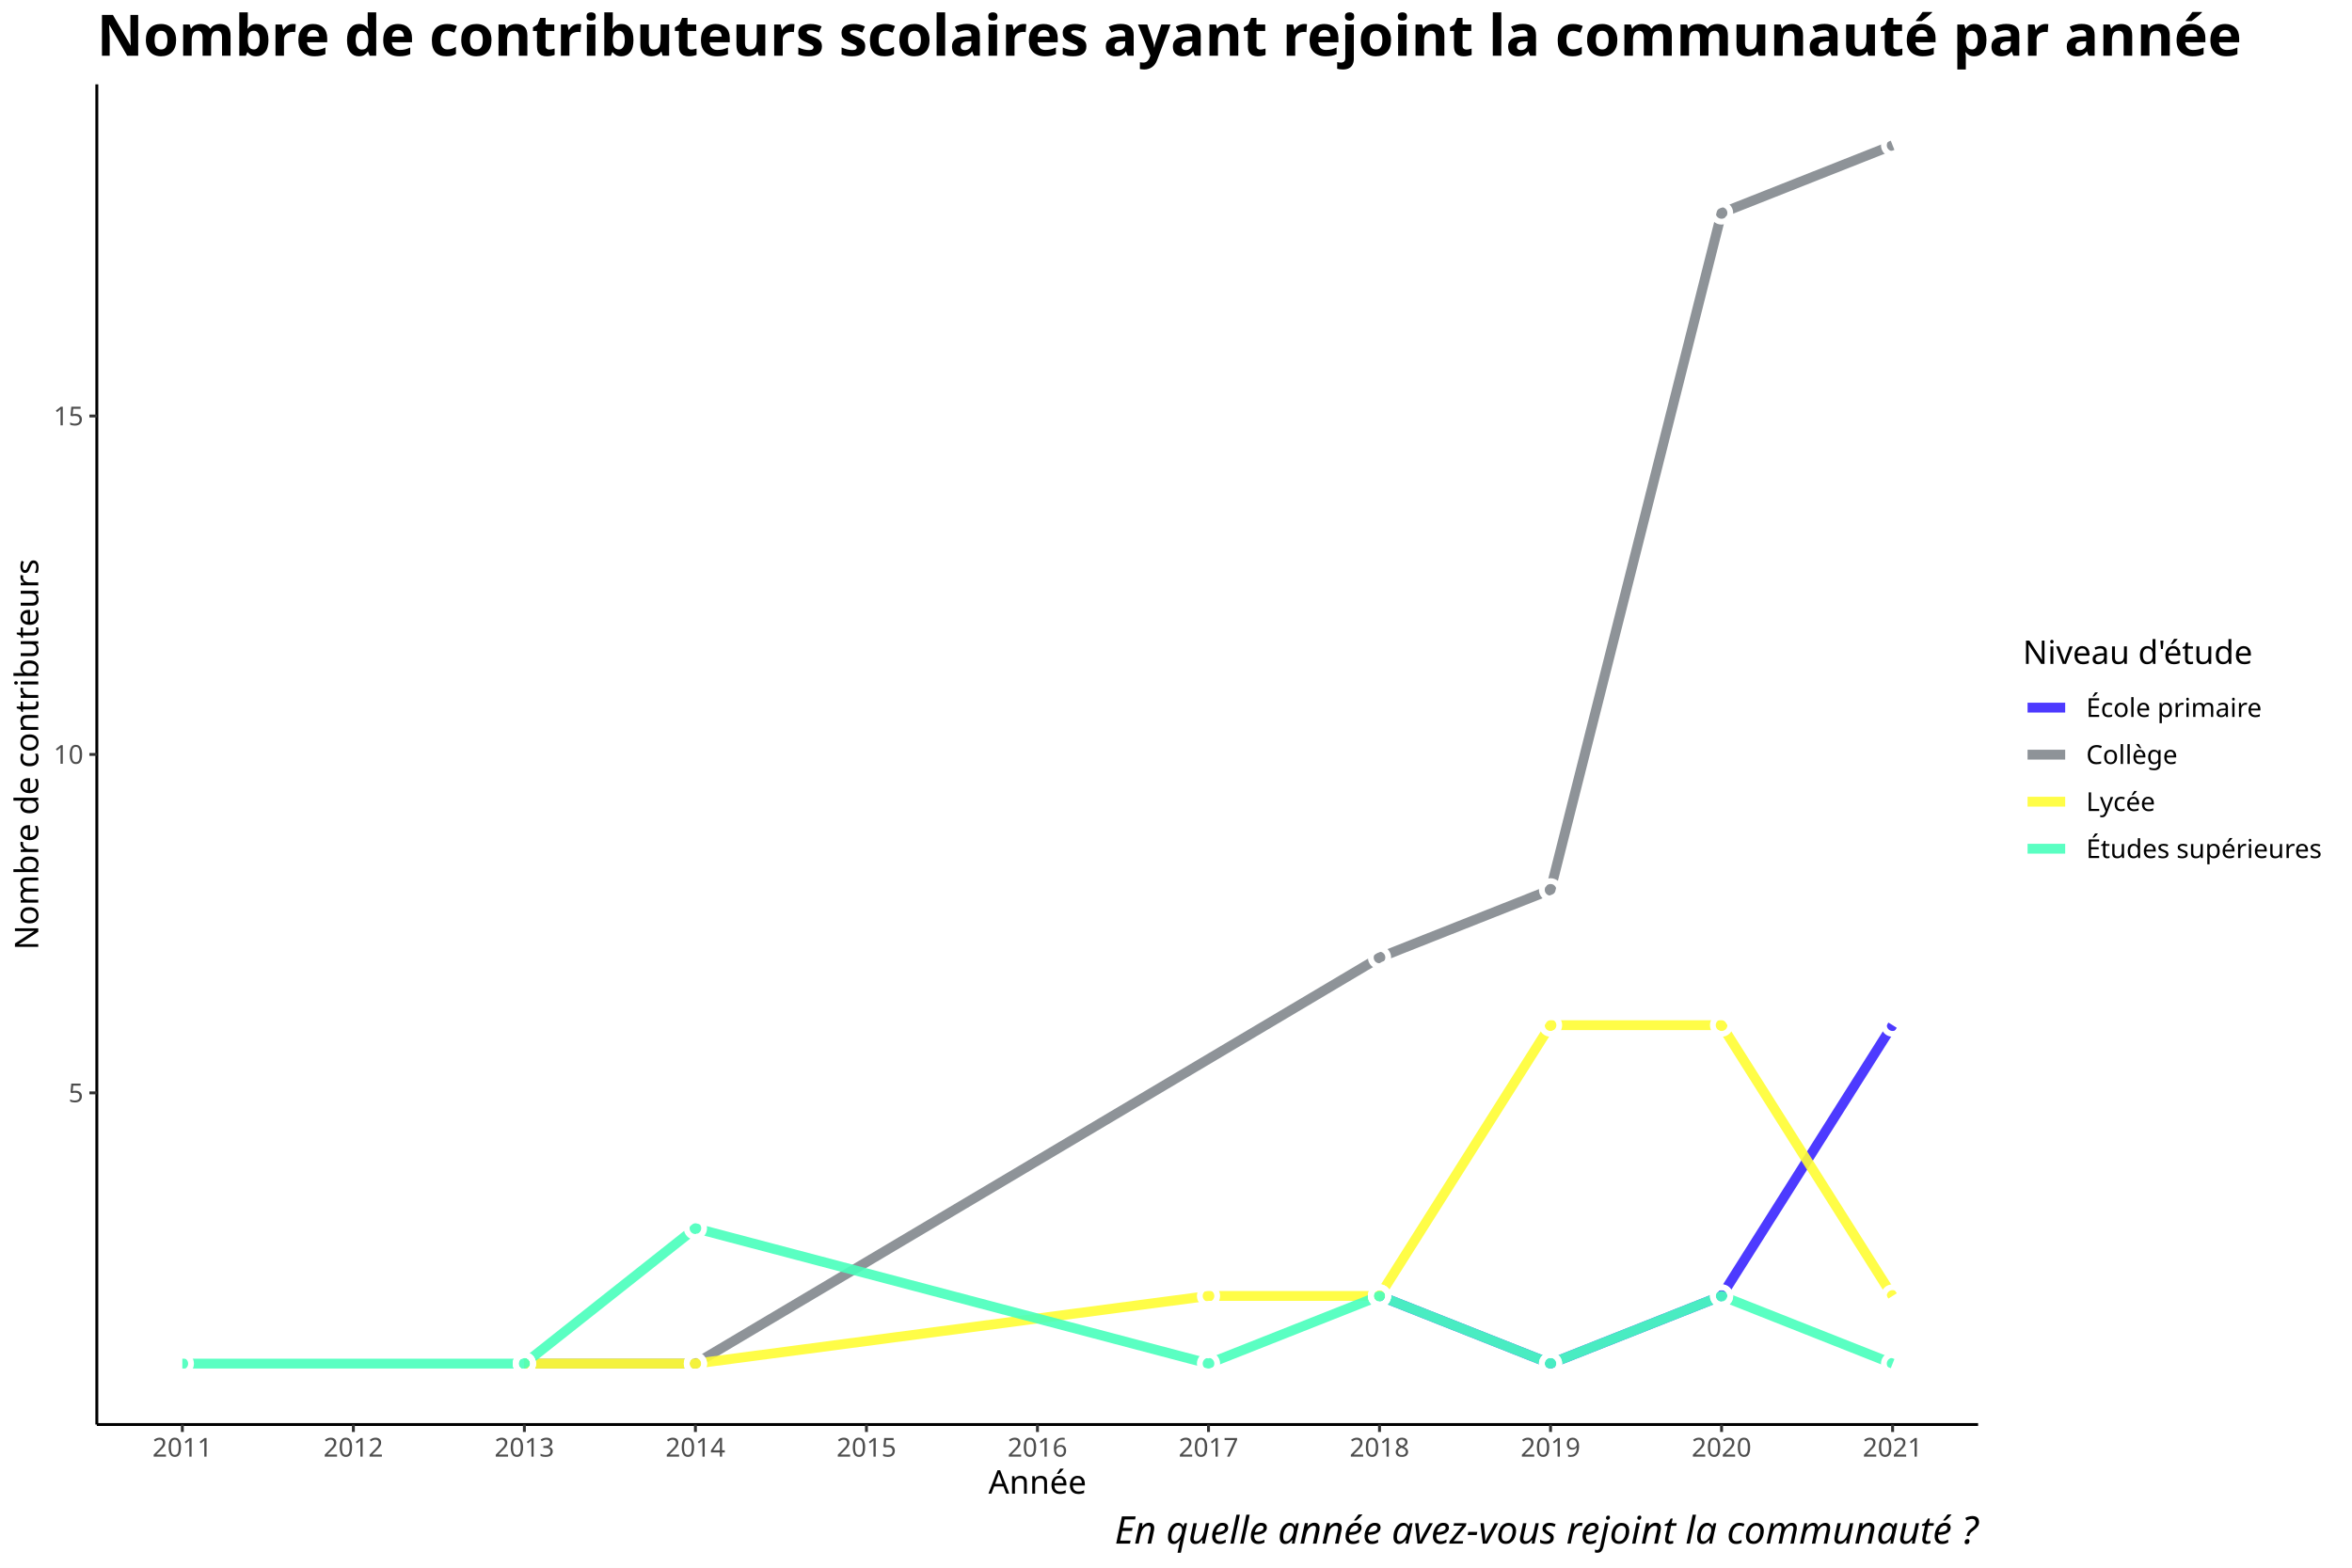
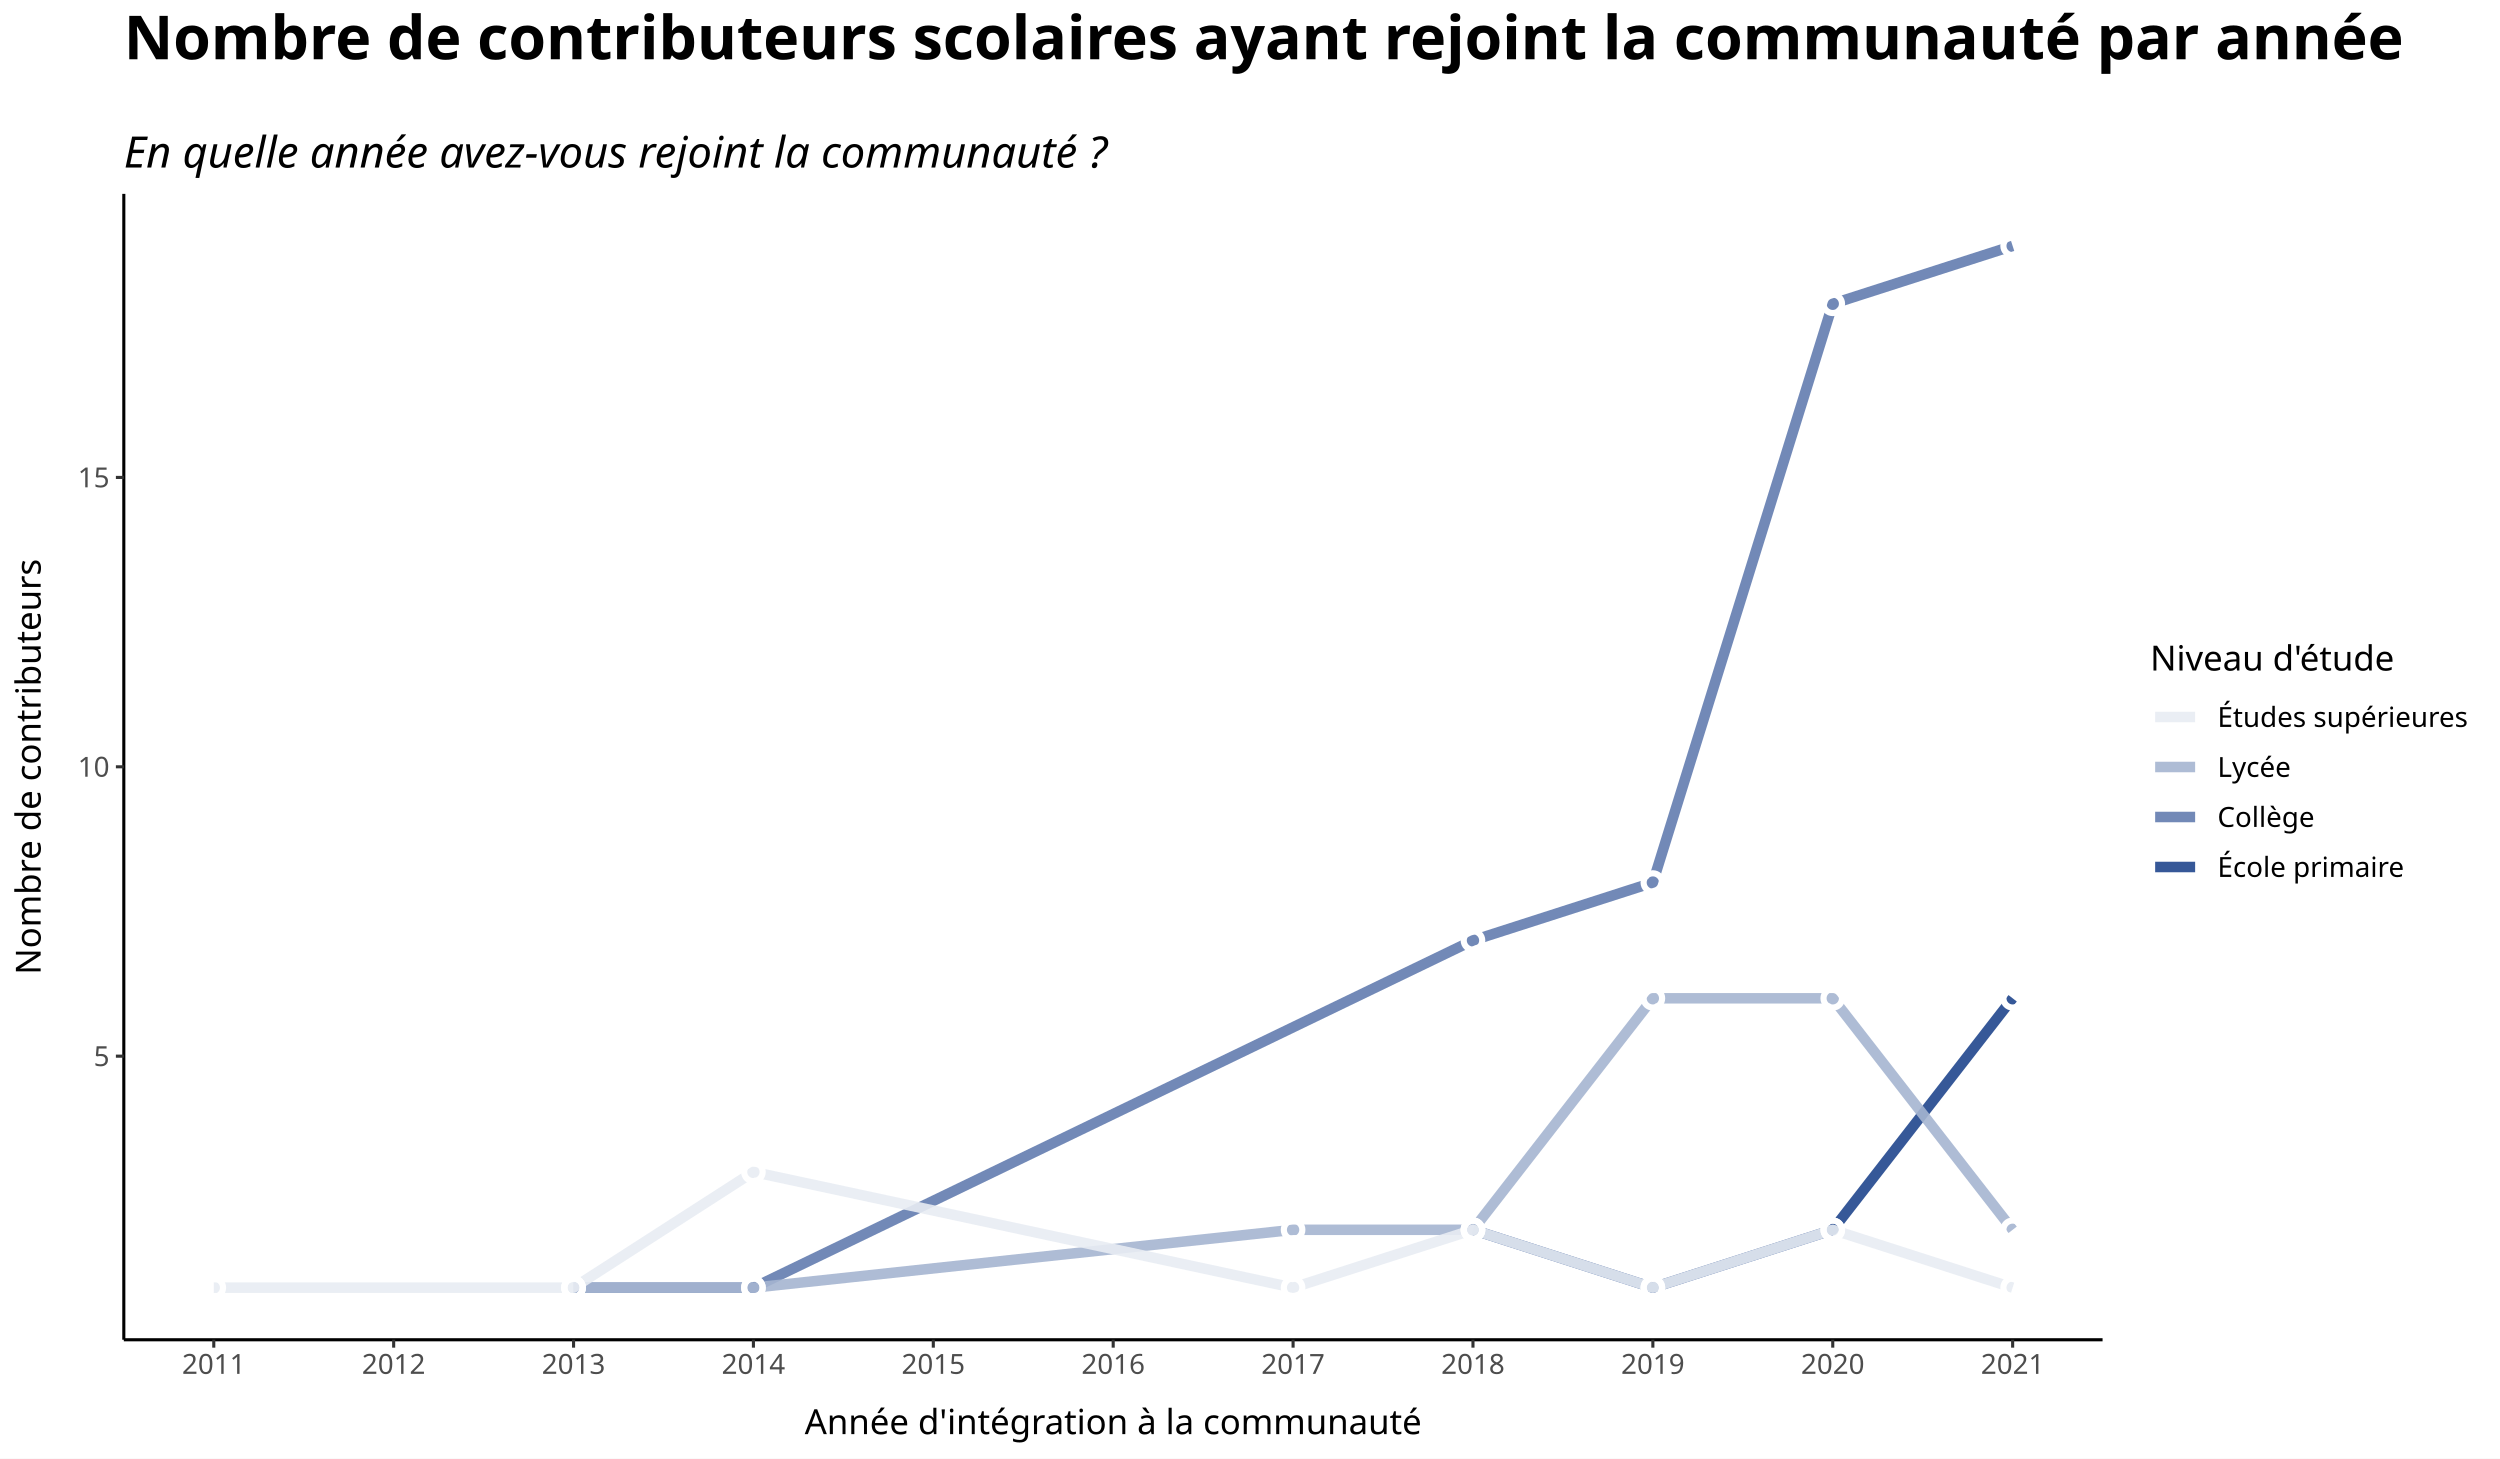
- <svg xmlns="http://www.w3.org/2000/svg" class="svglite" width="864.00pt" height="576.00pt" viewBox="0 0 864.00 576.00">
+ <svg xmlns="http://www.w3.org/2000/svg" class="svglite" width="864.00pt" height="504.00pt" viewBox="0 0 864.00 504.00">
  <defs>
    <style type="text/css">
    .svglite line, .svglite polyline, .svglite polygon, .svglite path, .svglite rect, .svglite circle {
      fill: none;
      stroke: #000000;
      stroke-linecap: round;
      stroke-linejoin: round;
      stroke-miterlimit: 10.00;
    }
    .svglite text {
      white-space: pre;
    }
  </style>
  </defs>
  <rect width="100%" height="100%" style="stroke: none; fill: #FFFFFF;" />
  <defs>
-     <clipPath id="cpMC4wMHw4NjQuMDB8MC4wMHw1NzYuMDA=">
-       <rect x="0.00" y="0.00" width="864.00" height="576.00" />
+     <clipPath id="cpMC4wMHw4NjQuMDB8MC4wMHw1MDQuMDA=">
+       <rect x="0.00" y="0.00" width="864.00" height="504.00" />
    </clipPath>
  </defs>
-   <g clip-path="url(#cpMC4wMHw4NjQuMDB8MC4wMHw1NzYuMDA=)">
-     <rect x="0" y="0.00" width="864.00" height="576.00" style="stroke-width: 1.07; stroke: #FFFFFF; fill: #FFFFFF;" />
+   <g clip-path="url(#cpMC4wMHw4NjQuMDB8MC4wMHw1MDQuMDA=)">
+     <rect x="0" y="-0" width="864.00" height="504.00" style="stroke-width: 1.07; stroke: #FFFFFF; fill: #FFFFFF;" />
  </g>
  <defs>
-     <clipPath id="cpMzUuNTd8NzI2LjY1fDMxLjAwfDUyMy40MA==">
-       <rect x="35.57" y="31.00" width="691.08" height="492.40" />
+     <clipPath id="cpNDIuNzl8NzI2LjY1fDY2Ljk5fDQ2My4wMg==">
+       <rect x="42.79" y="66.99" width="683.86" height="396.03" />
    </clipPath>
  </defs>
-   <g clip-path="url(#cpMzUuNTd8NzI2LjY1fDMxLjAwfDUyMy40MA==)">
-     <rect x="35.57" y="31.00" width="691.08" height="492.40" style="stroke-width: 1.07; stroke: none; fill: #FFFFFF;" />
-     <polyline points="506.76,476.15 569.59,501.02 632.41,476.15 695.24,376.67 " style="stroke-width: 3.63; stroke: #3A25FF; stroke-opacity: 0.90; stroke-linecap: butt;" />
-     <polyline points="192.63,501.02 255.46,501.02 506.76,351.81 569.59,326.94 632.41,78.25 695.24,53.38 " style="stroke-width: 3.63; stroke: #82888D; stroke-opacity: 0.90; stroke-linecap: butt;" />
-     <polyline points="192.63,501.02 255.46,501.02 443.94,476.15 506.76,476.15 569.59,376.67 632.41,376.67 695.24,476.15 " style="stroke-width: 3.63; stroke: #FFFD33; stroke-opacity: 0.90; stroke-linecap: butt;" />
-     <polyline points="66.98,501.02 192.63,501.02 255.46,451.28 443.94,501.02 506.76,476.15 569.59,501.02 632.41,476.15 695.24,501.02 " style="stroke-width: 3.63; stroke: #48FFBC; stroke-opacity: 0.90; stroke-linecap: butt;" />
-     <circle cx="66.98" cy="501.02" r="3.20" style="stroke-width: 2.13; stroke: #FFFFFF;" />
-     <circle cx="192.63" cy="501.02" r="3.20" style="stroke-width: 2.13; stroke: #FFFFFF;" />
-     <circle cx="192.63" cy="501.02" r="3.20" style="stroke-width: 2.13; stroke: #FFFFFF;" />
-     <circle cx="192.63" cy="501.02" r="3.20" style="stroke-width: 2.13; stroke: #FFFFFF;" />
-     <circle cx="255.46" cy="501.02" r="3.20" style="stroke-width: 2.13; stroke: #FFFFFF;" />
-     <circle cx="255.46" cy="451.28" r="3.20" style="stroke-width: 2.13; stroke: #FFFFFF;" />
-     <circle cx="255.46" cy="501.02" r="3.20" style="stroke-width: 2.13; stroke: #FFFFFF;" />
-     <circle cx="443.94" cy="501.02" r="3.20" style="stroke-width: 2.13; stroke: #FFFFFF;" />
-     <circle cx="443.94" cy="476.15" r="3.20" style="stroke-width: 2.13; stroke: #FFFFFF;" />
-     <circle cx="506.76" cy="351.81" r="3.20" style="stroke-width: 2.13; stroke: #FFFFFF;" />
-     <circle cx="506.76" cy="476.15" r="3.20" style="stroke-width: 2.13; stroke: #FFFFFF;" />
-     <circle cx="506.76" cy="476.15" r="3.20" style="stroke-width: 2.13; stroke: #FFFFFF;" />
-     <circle cx="506.76" cy="476.15" r="3.20" style="stroke-width: 2.13; stroke: #FFFFFF;" />
-     <circle cx="569.59" cy="326.94" r="3.20" style="stroke-width: 2.13; stroke: #FFFFFF;" />
-     <circle cx="569.59" cy="501.02" r="3.20" style="stroke-width: 2.13; stroke: #FFFFFF;" />
-     <circle cx="569.59" cy="501.02" r="3.20" style="stroke-width: 2.13; stroke: #FFFFFF;" />
-     <circle cx="569.59" cy="376.67" r="3.20" style="stroke-width: 2.13; stroke: #FFFFFF;" />
-     <circle cx="632.41" cy="78.25" r="3.20" style="stroke-width: 2.13; stroke: #FFFFFF;" />
-     <circle cx="632.41" cy="476.15" r="3.20" style="stroke-width: 2.13; stroke: #FFFFFF;" />
-     <circle cx="632.41" cy="476.15" r="3.20" style="stroke-width: 2.13; stroke: #FFFFFF;" />
-     <circle cx="632.41" cy="376.67" r="3.20" style="stroke-width: 2.13; stroke: #FFFFFF;" />
-     <circle cx="695.24" cy="53.38" r="3.20" style="stroke-width: 2.13; stroke: #FFFFFF;" />
-     <circle cx="695.24" cy="376.67" r="3.20" style="stroke-width: 2.13; stroke: #FFFFFF;" />
-     <circle cx="695.24" cy="501.02" r="3.20" style="stroke-width: 2.13; stroke: #FFFFFF;" />
-     <circle cx="695.24" cy="476.15" r="3.20" style="stroke-width: 2.13; stroke: #FFFFFF;" />
+   <g clip-path="url(#cpNDIuNzl8NzI2LjY1fDY2Ljk5fDQ2My4wMg==)">
+     <rect x="42.79" y="66.99" width="683.86" height="396.03" style="stroke-width: 1.07; stroke: none; fill: #FFFFFF;" />
+     <polyline points="509.06,425.02 571.23,445.02 633.40,425.02 695.57,345.01 " style="stroke-width: 3.63; stroke: #21468D; stroke-opacity: 0.90; stroke-linecap: butt;" />
+     <polyline points="198.22,445.02 260.38,445.02 509.06,325.01 571.23,305.01 633.40,104.99 695.57,84.99 " style="stroke-width: 3.63; stroke: #637DAF; stroke-opacity: 0.90; stroke-linecap: butt;" />
+     <polyline points="198.22,445.02 260.38,445.02 446.89,425.02 509.06,425.02 571.23,345.01 633.40,345.01 695.57,425.02 " style="stroke-width: 3.63; stroke: #A6B5D1; stroke-opacity: 0.90; stroke-linecap: butt;" />
+     <polyline points="73.88,445.02 198.22,445.02 260.38,405.02 446.89,445.02 509.06,425.02 571.23,445.02 633.40,425.02 695.57,445.02 " style="stroke-width: 3.63; stroke: #E8ECF3; stroke-opacity: 0.90; stroke-linecap: butt;" />
+     <circle cx="73.88" cy="445.02" r="3.20" style="stroke-width: 2.13; stroke: #FFFFFF;" />
+     <circle cx="198.22" cy="445.02" r="3.20" style="stroke-width: 2.13; stroke: #FFFFFF;" />
+     <circle cx="198.22" cy="445.02" r="3.20" style="stroke-width: 2.13; stroke: #FFFFFF;" />
+     <circle cx="198.22" cy="445.02" r="3.20" style="stroke-width: 2.13; stroke: #FFFFFF;" />
+     <circle cx="260.38" cy="445.02" r="3.20" style="stroke-width: 2.13; stroke: #FFFFFF;" />
+     <circle cx="260.38" cy="405.02" r="3.20" style="stroke-width: 2.13; stroke: #FFFFFF;" />
+     <circle cx="260.38" cy="445.02" r="3.20" style="stroke-width: 2.13; stroke: #FFFFFF;" />
+     <circle cx="446.89" cy="445.02" r="3.20" style="stroke-width: 2.13; stroke: #FFFFFF;" />
+     <circle cx="446.89" cy="425.02" r="3.20" style="stroke-width: 2.13; stroke: #FFFFFF;" />
+     <circle cx="509.06" cy="325.01" r="3.20" style="stroke-width: 2.13; stroke: #FFFFFF;" />
+     <circle cx="509.06" cy="425.02" r="3.20" style="stroke-width: 2.13; stroke: #FFFFFF;" />
+     <circle cx="509.06" cy="425.02" r="3.20" style="stroke-width: 2.13; stroke: #FFFFFF;" />
+     <circle cx="509.06" cy="425.02" r="3.20" style="stroke-width: 2.13; stroke: #FFFFFF;" />
+     <circle cx="571.23" cy="305.01" r="3.20" style="stroke-width: 2.13; stroke: #FFFFFF;" />
+     <circle cx="571.23" cy="445.02" r="3.20" style="stroke-width: 2.13; stroke: #FFFFFF;" />
+     <circle cx="571.23" cy="445.02" r="3.20" style="stroke-width: 2.13; stroke: #FFFFFF;" />
+     <circle cx="571.23" cy="345.01" r="3.20" style="stroke-width: 2.13; stroke: #FFFFFF;" />
+     <circle cx="633.40" cy="104.99" r="3.20" style="stroke-width: 2.13; stroke: #FFFFFF;" />
+     <circle cx="633.40" cy="425.02" r="3.20" style="stroke-width: 2.13; stroke: #FFFFFF;" />
+     <circle cx="633.40" cy="425.02" r="3.20" style="stroke-width: 2.13; stroke: #FFFFFF;" />
+     <circle cx="633.40" cy="345.01" r="3.20" style="stroke-width: 2.13; stroke: #FFFFFF;" />
+     <circle cx="695.57" cy="84.99" r="3.20" style="stroke-width: 2.13; stroke: #FFFFFF;" />
+     <circle cx="695.57" cy="345.01" r="3.20" style="stroke-width: 2.13; stroke: #FFFFFF;" />
+     <circle cx="695.57" cy="445.02" r="3.20" style="stroke-width: 2.13; stroke: #FFFFFF;" />
+     <circle cx="695.57" cy="425.02" r="3.20" style="stroke-width: 2.13; stroke: #FFFFFF;" />
  </g>
-   <g clip-path="url(#cpMC4wMHw4NjQuMDB8MC4wMHw1NzYuMDA=)">
-     <polyline points="35.57,523.40 35.57,31.00 " style="stroke-width: 1.07; stroke-linecap: butt;" />
-     <text x="30.64" y="404.97" text-anchor="end" style="font-size: 9.60px;fill: #4D4D4D; font-family: &quot;Noto Sans&quot;;" textLength="5.49px" lengthAdjust="spacingAndGlyphs">5</text>
-     <text x="30.64" y="280.63" text-anchor="end" style="font-size: 9.60px;fill: #4D4D4D; font-family: &quot;Noto Sans&quot;;" textLength="10.97px" lengthAdjust="spacingAndGlyphs">10</text>
-     <text x="30.64" y="156.28" text-anchor="end" style="font-size: 9.60px;fill: #4D4D4D; font-family: &quot;Noto Sans&quot;;" textLength="10.97px" lengthAdjust="spacingAndGlyphs">15</text>
-     <polyline points="32.83,401.54 35.57,401.54 " style="stroke-width: 1.07; stroke: #333333; stroke-linecap: butt;" />
-     <polyline points="32.83,277.20 35.57,277.20 " style="stroke-width: 1.07; stroke: #333333; stroke-linecap: butt;" />
-     <polyline points="32.83,152.85 35.57,152.85 " style="stroke-width: 1.07; stroke: #333333; stroke-linecap: butt;" />
-     <polyline points="35.57,523.40 726.65,523.40 " style="stroke-width: 1.07; stroke-linecap: butt;" />
-     <polyline points="66.98,526.14 66.98,523.40 " style="stroke-width: 1.07; stroke: #333333; stroke-linecap: butt;" />
-     <polyline points="129.81,526.14 129.81,523.40 " style="stroke-width: 1.07; stroke: #333333; stroke-linecap: butt;" />
-     <polyline points="192.63,526.14 192.63,523.40 " style="stroke-width: 1.07; stroke: #333333; stroke-linecap: butt;" />
-     <polyline points="255.46,526.14 255.46,523.40 " style="stroke-width: 1.07; stroke: #333333; stroke-linecap: butt;" />
-     <polyline points="318.29,526.14 318.29,523.40 " style="stroke-width: 1.07; stroke: #333333; stroke-linecap: butt;" />
-     <polyline points="381.11,526.14 381.11,523.40 " style="stroke-width: 1.07; stroke: #333333; stroke-linecap: butt;" />
-     <polyline points="443.94,526.14 443.94,523.40 " style="stroke-width: 1.07; stroke: #333333; stroke-linecap: butt;" />
-     <polyline points="506.76,526.14 506.76,523.40 " style="stroke-width: 1.07; stroke: #333333; stroke-linecap: butt;" />
-     <polyline points="569.59,526.14 569.59,523.40 " style="stroke-width: 1.07; stroke: #333333; stroke-linecap: butt;" />
-     <polyline points="632.41,526.14 632.41,523.40 " style="stroke-width: 1.07; stroke: #333333; stroke-linecap: butt;" />
-     <polyline points="695.24,526.14 695.24,523.40 " style="stroke-width: 1.07; stroke: #333333; stroke-linecap: butt;" />
-     <text x="66.98" y="535.19" text-anchor="middle" style="font-size: 9.60px;fill: #4D4D4D; font-family: &quot;Noto Sans&quot;;" textLength="21.95px" lengthAdjust="spacingAndGlyphs">2011</text>
-     <text x="129.81" y="535.19" text-anchor="middle" style="font-size: 9.60px;fill: #4D4D4D; font-family: &quot;Noto Sans&quot;;" textLength="21.95px" lengthAdjust="spacingAndGlyphs">2012</text>
-     <text x="192.63" y="535.19" text-anchor="middle" style="font-size: 9.60px;fill: #4D4D4D; font-family: &quot;Noto Sans&quot;;" textLength="21.95px" lengthAdjust="spacingAndGlyphs">2013</text>
-     <text x="255.46" y="535.19" text-anchor="middle" style="font-size: 9.60px;fill: #4D4D4D; font-family: &quot;Noto Sans&quot;;" textLength="21.95px" lengthAdjust="spacingAndGlyphs">2014</text>
-     <text x="318.29" y="535.19" text-anchor="middle" style="font-size: 9.60px;fill: #4D4D4D; font-family: &quot;Noto Sans&quot;;" textLength="21.95px" lengthAdjust="spacingAndGlyphs">2015</text>
-     <text x="381.11" y="535.19" text-anchor="middle" style="font-size: 9.60px;fill: #4D4D4D; font-family: &quot;Noto Sans&quot;;" textLength="21.95px" lengthAdjust="spacingAndGlyphs">2016</text>
-     <text x="443.94" y="535.19" text-anchor="middle" style="font-size: 9.60px;fill: #4D4D4D; font-family: &quot;Noto Sans&quot;;" textLength="21.95px" lengthAdjust="spacingAndGlyphs">2017</text>
-     <text x="506.76" y="535.19" text-anchor="middle" style="font-size: 9.60px;fill: #4D4D4D; font-family: &quot;Noto Sans&quot;;" textLength="21.95px" lengthAdjust="spacingAndGlyphs">2018</text>
-     <text x="569.59" y="535.19" text-anchor="middle" style="font-size: 9.60px;fill: #4D4D4D; font-family: &quot;Noto Sans&quot;;" textLength="21.95px" lengthAdjust="spacingAndGlyphs">2019</text>
-     <text x="632.41" y="535.19" text-anchor="middle" style="font-size: 9.60px;fill: #4D4D4D; font-family: &quot;Noto Sans&quot;;" textLength="21.95px" lengthAdjust="spacingAndGlyphs">2020</text>
-     <text x="695.24" y="535.19" text-anchor="middle" style="font-size: 9.60px;fill: #4D4D4D; font-family: &quot;Noto Sans&quot;;" textLength="21.95px" lengthAdjust="spacingAndGlyphs">2021</text>
-     <text x="381.11" y="548.80" text-anchor="middle" style="font-size: 12.00px; font-family: &quot;Noto Sans&quot;;" textLength="36.04px" lengthAdjust="spacingAndGlyphs">Année</text>
-     <text transform="translate(14.05,277.20) rotate(-90)" text-anchor="middle" style="font-size: 12.00px; font-family: &quot;Noto Sans&quot;;" textLength="143.91px" lengthAdjust="spacingAndGlyphs">Nombre de contributeurs</text>
-     <rect x="737.61" y="228.45" width="120.91" height="97.50" style="stroke-width: 1.07; stroke: none; fill: #FFFFFF;" />
-     <text x="743.09" y="243.93" style="font-size: 12.00px; font-family: &quot;Noto Sans&quot;;" textLength="85.10px" lengthAdjust="spacingAndGlyphs">Niveau d'étude</text>
-     <line x1="744.82" y1="259.99" x2="758.64" y2="259.99" style="stroke-width: 3.63; stroke: #3A25FF; stroke-opacity: 0.90; stroke-linecap: butt;" />
-     <line x1="744.82" y1="277.27" x2="758.64" y2="277.27" style="stroke-width: 3.63; stroke: #82888D; stroke-opacity: 0.90; stroke-linecap: butt;" />
-     <line x1="744.82" y1="294.55" x2="758.64" y2="294.55" style="stroke-width: 3.63; stroke: #FFFD33; stroke-opacity: 0.90; stroke-linecap: butt;" />
-     <line x1="744.82" y1="311.83" x2="758.64" y2="311.83" style="stroke-width: 3.63; stroke: #48FFBC; stroke-opacity: 0.90; stroke-linecap: butt;" />
-     <text x="766.35" y="263.42" style="font-size: 9.60px; font-family: &quot;Noto Sans&quot;;" textLength="64.67px" lengthAdjust="spacingAndGlyphs">École primaire</text>
-     <text x="766.35" y="280.70" style="font-size: 9.60px; font-family: &quot;Noto Sans&quot;;" textLength="33.54px" lengthAdjust="spacingAndGlyphs">Collège</text>
-     <text x="766.35" y="297.98" style="font-size: 9.60px; font-family: &quot;Noto Sans&quot;;" textLength="25.36px" lengthAdjust="spacingAndGlyphs">Lycée</text>
-     <text x="766.35" y="315.26" style="font-size: 9.60px; font-family: &quot;Noto Sans&quot;;" textLength="86.70px" lengthAdjust="spacingAndGlyphs">Études supérieures</text>
-     <text x="35.57" y="20.48" style="font-size: 21.00px; font-weight: bold; font-family: &quot;Noto Sans&quot;;" textLength="789.13px" lengthAdjust="spacingAndGlyphs">Nombre de contributeurs scolaires ayant rejoint la communauté par année</text>
-     <text x="726.65" y="567.16" text-anchor="end" style="font-size: 14.00px; font-style: italic; font-family: &quot;Noto Sans&quot;;" textLength="317.64px" lengthAdjust="spacingAndGlyphs">En quelle année avez-vous rejoint la communauté ?</text>
+   <g clip-path="url(#cpMC4wMHw4NjQuMDB8MC4wMHw1MDQuMDA=)">
+     <polyline points="42.79,463.02 42.79,66.99 " style="stroke-width: 1.07; stroke-linecap: butt;" />
+     <text x="37.86" y="368.44" text-anchor="end" style="font-size: 9.60px;fill: #4D4D4D; font-family: &quot;Noto Sans&quot;;" textLength="5.49px" lengthAdjust="spacingAndGlyphs">5</text>
+     <text x="37.86" y="268.43" text-anchor="end" style="font-size: 9.60px;fill: #4D4D4D; font-family: &quot;Noto Sans&quot;;" textLength="10.97px" lengthAdjust="spacingAndGlyphs">10</text>
+     <text x="37.86" y="168.42" text-anchor="end" style="font-size: 9.60px;fill: #4D4D4D; font-family: &quot;Noto Sans&quot;;" textLength="10.97px" lengthAdjust="spacingAndGlyphs">15</text>
+     <polyline points="40.05,365.01 42.79,365.01 " style="stroke-width: 1.07; stroke: #333333; stroke-linecap: butt;" />
+     <polyline points="40.05,265.00 42.79,265.00 " style="stroke-width: 1.07; stroke: #333333; stroke-linecap: butt;" />
+     <polyline points="40.05,165.00 42.79,165.00 " style="stroke-width: 1.07; stroke: #333333; stroke-linecap: butt;" />
+     <polyline points="42.79,463.02 726.65,463.02 " style="stroke-width: 1.07; stroke-linecap: butt;" />
+     <polyline points="73.88,465.76 73.88,463.02 " style="stroke-width: 1.07; stroke: #333333; stroke-linecap: butt;" />
+     <polyline points="136.05,465.76 136.05,463.02 " style="stroke-width: 1.07; stroke: #333333; stroke-linecap: butt;" />
+     <polyline points="198.22,465.76 198.22,463.02 " style="stroke-width: 1.07; stroke: #333333; stroke-linecap: butt;" />
+     <polyline points="260.38,465.76 260.38,463.02 " style="stroke-width: 1.07; stroke: #333333; stroke-linecap: butt;" />
+     <polyline points="322.55,465.76 322.55,463.02 " style="stroke-width: 1.07; stroke: #333333; stroke-linecap: butt;" />
+     <polyline points="384.72,465.76 384.72,463.02 " style="stroke-width: 1.07; stroke: #333333; stroke-linecap: butt;" />
+     <polyline points="446.89,465.76 446.89,463.02 " style="stroke-width: 1.07; stroke: #333333; stroke-linecap: butt;" />
+     <polyline points="509.06,465.76 509.06,463.02 " style="stroke-width: 1.07; stroke: #333333; stroke-linecap: butt;" />
+     <polyline points="571.23,465.76 571.23,463.02 " style="stroke-width: 1.07; stroke: #333333; stroke-linecap: butt;" />
+     <polyline points="633.40,465.76 633.40,463.02 " style="stroke-width: 1.07; stroke: #333333; stroke-linecap: butt;" />
+     <polyline points="695.57,465.76 695.57,463.02 " style="stroke-width: 1.07; stroke: #333333; stroke-linecap: butt;" />
+     <text x="73.88" y="474.81" text-anchor="middle" style="font-size: 9.60px;fill: #4D4D4D; font-family: &quot;Noto Sans&quot;;" textLength="21.95px" lengthAdjust="spacingAndGlyphs">2011</text>
+     <text x="136.05" y="474.81" text-anchor="middle" style="font-size: 9.60px;fill: #4D4D4D; font-family: &quot;Noto Sans&quot;;" textLength="21.95px" lengthAdjust="spacingAndGlyphs">2012</text>
+     <text x="198.22" y="474.81" text-anchor="middle" style="font-size: 9.60px;fill: #4D4D4D; font-family: &quot;Noto Sans&quot;;" textLength="21.95px" lengthAdjust="spacingAndGlyphs">2013</text>
+     <text x="260.38" y="474.81" text-anchor="middle" style="font-size: 9.60px;fill: #4D4D4D; font-family: &quot;Noto Sans&quot;;" textLength="21.95px" lengthAdjust="spacingAndGlyphs">2014</text>
+     <text x="322.55" y="474.81" text-anchor="middle" style="font-size: 9.60px;fill: #4D4D4D; font-family: &quot;Noto Sans&quot;;" textLength="21.95px" lengthAdjust="spacingAndGlyphs">2015</text>
+     <text x="384.72" y="474.81" text-anchor="middle" style="font-size: 9.60px;fill: #4D4D4D; font-family: &quot;Noto Sans&quot;;" textLength="21.95px" lengthAdjust="spacingAndGlyphs">2016</text>
+     <text x="446.89" y="474.81" text-anchor="middle" style="font-size: 9.60px;fill: #4D4D4D; font-family: &quot;Noto Sans&quot;;" textLength="21.95px" lengthAdjust="spacingAndGlyphs">2017</text>
+     <text x="509.06" y="474.81" text-anchor="middle" style="font-size: 9.60px;fill: #4D4D4D; font-family: &quot;Noto Sans&quot;;" textLength="21.95px" lengthAdjust="spacingAndGlyphs">2018</text>
+     <text x="571.23" y="474.81" text-anchor="middle" style="font-size: 9.60px;fill: #4D4D4D; font-family: &quot;Noto Sans&quot;;" textLength="21.95px" lengthAdjust="spacingAndGlyphs">2019</text>
+     <text x="633.40" y="474.81" text-anchor="middle" style="font-size: 9.60px;fill: #4D4D4D; font-family: &quot;Noto Sans&quot;;" textLength="21.95px" lengthAdjust="spacingAndGlyphs">2020</text>
+     <text x="695.57" y="474.81" text-anchor="middle" style="font-size: 9.60px;fill: #4D4D4D; font-family: &quot;Noto Sans&quot;;" textLength="21.95px" lengthAdjust="spacingAndGlyphs">2021</text>
+     <text x="384.72" y="495.64" text-anchor="middle" style="font-size: 12.00px; font-family: &quot;Noto Sans&quot;;" textLength="213.47px" lengthAdjust="spacingAndGlyphs">Année d'intégration à la communauté</text>
+     <text transform="translate(14.05,265.00) rotate(-90)" text-anchor="middle" style="font-size: 12.00px; font-family: &quot;Noto Sans&quot;;" textLength="143.91px" lengthAdjust="spacingAndGlyphs">Nombre de contributeurs</text>
+     <rect x="737.61" y="216.25" width="120.91" height="97.50" style="stroke-width: 1.07; stroke: none; fill: #FFFFFF;" />
+     <text x="743.09" y="231.74" style="font-size: 12.00px; font-family: &quot;Noto Sans&quot;;" textLength="85.10px" lengthAdjust="spacingAndGlyphs">Niveau d'étude</text>
+     <line x1="744.82" y1="247.80" x2="758.64" y2="247.80" style="stroke-width: 3.63; stroke: #E8ECF3; stroke-opacity: 0.90; stroke-linecap: butt;" />
+     <line x1="744.82" y1="265.08" x2="758.64" y2="265.08" style="stroke-width: 3.63; stroke: #A6B5D1; stroke-opacity: 0.90; stroke-linecap: butt;" />
+     <line x1="744.82" y1="282.36" x2="758.64" y2="282.36" style="stroke-width: 3.63; stroke: #637DAF; stroke-opacity: 0.90; stroke-linecap: butt;" />
+     <line x1="744.82" y1="299.64" x2="758.64" y2="299.64" style="stroke-width: 3.63; stroke: #21468D; stroke-opacity: 0.90; stroke-linecap: butt;" />
+     <text x="766.35" y="251.22" style="font-size: 9.60px; font-family: &quot;Noto Sans&quot;;" textLength="86.70px" lengthAdjust="spacingAndGlyphs">Études supérieures</text>
+     <text x="766.35" y="268.50" style="font-size: 9.60px; font-family: &quot;Noto Sans&quot;;" textLength="25.36px" lengthAdjust="spacingAndGlyphs">Lycée</text>
+     <text x="766.35" y="285.78" style="font-size: 9.60px; font-family: &quot;Noto Sans&quot;;" textLength="33.54px" lengthAdjust="spacingAndGlyphs">Collège</text>
+     <text x="766.35" y="303.06" style="font-size: 9.60px; font-family: &quot;Noto Sans&quot;;" textLength="64.67px" lengthAdjust="spacingAndGlyphs">École primaire</text>
+     <text x="42.79" y="41.71" style="font-size: 15.00px; font-style: italic; font-family: &quot;Noto Sans&quot;;" textLength="0.00px" lengthAdjust="spacingAndGlyphs" />
+     <text x="42.79" y="57.91" style="font-size: 15.00px; font-style: italic; font-family: &quot;Noto Sans&quot;;" textLength="340.34px" lengthAdjust="spacingAndGlyphs">En quelle année avez-vous rejoint la communauté ?</text>
+     <text x="42.79" y="20.48" style="font-size: 21.00px; font-weight: bold; font-family: &quot;Noto Sans&quot;;" textLength="789.13px" lengthAdjust="spacingAndGlyphs">Nombre de contributeurs scolaires ayant rejoint la communauté par année</text>
  </g>
</svg>
